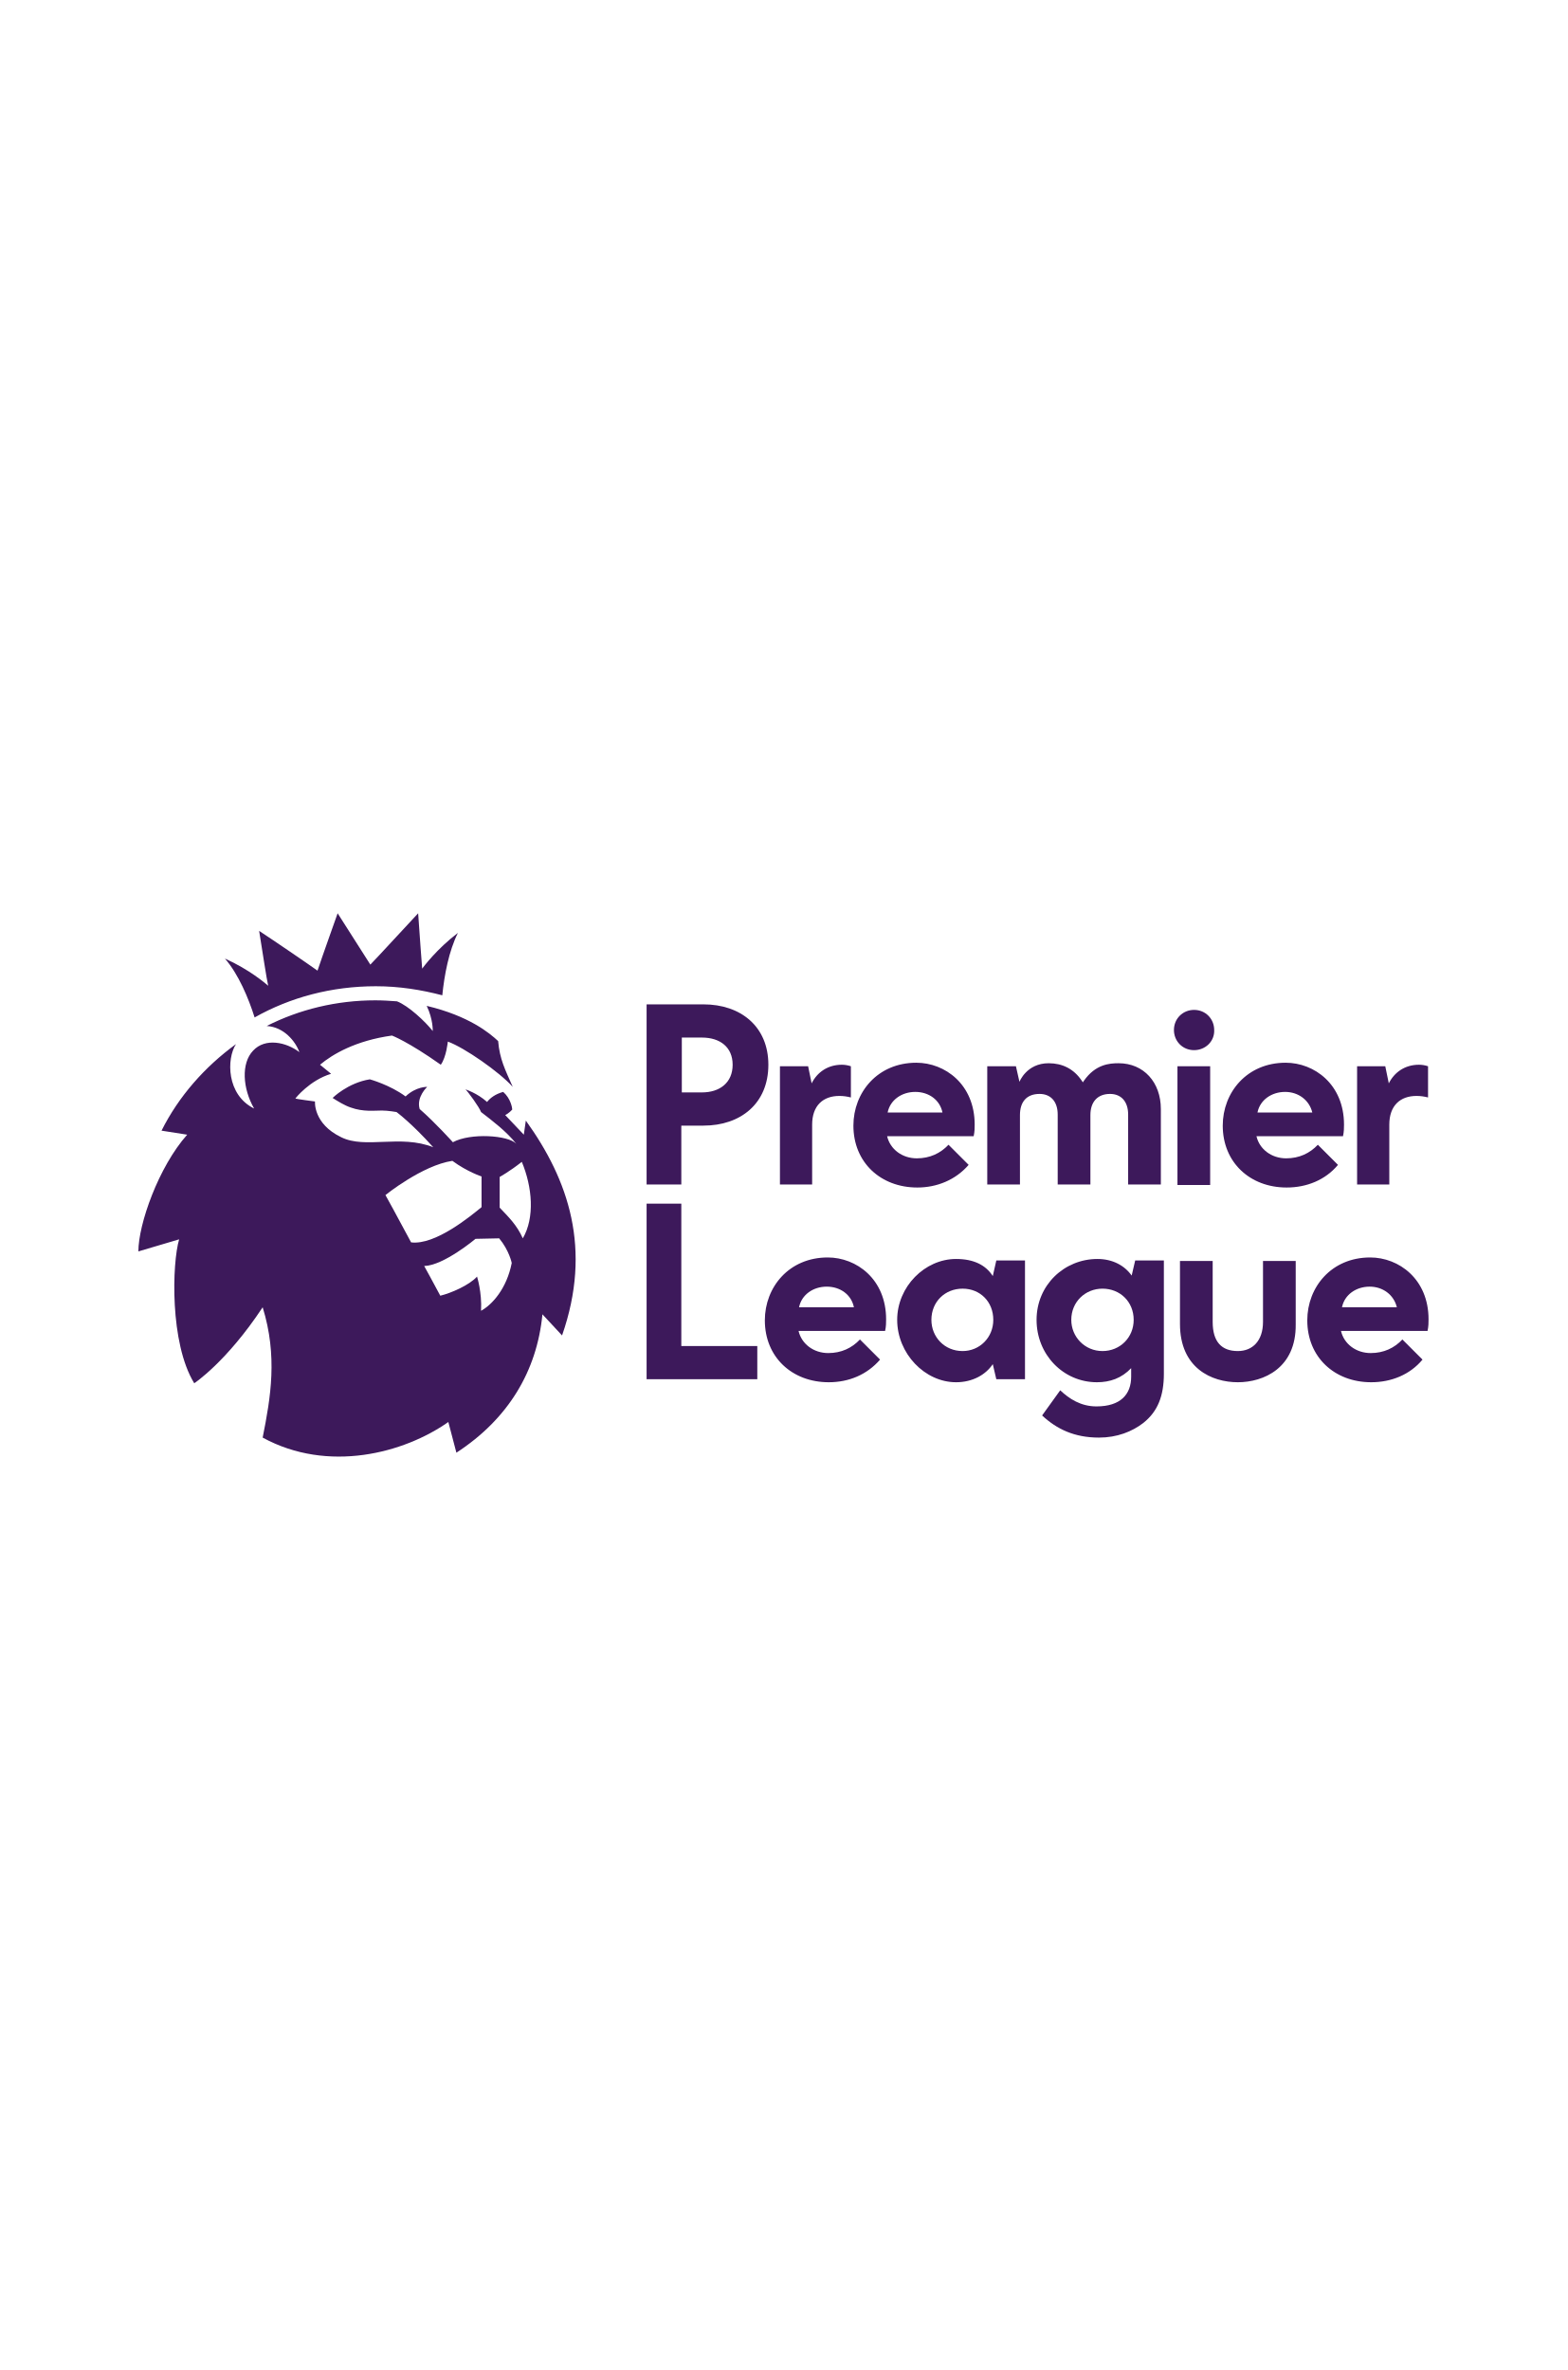
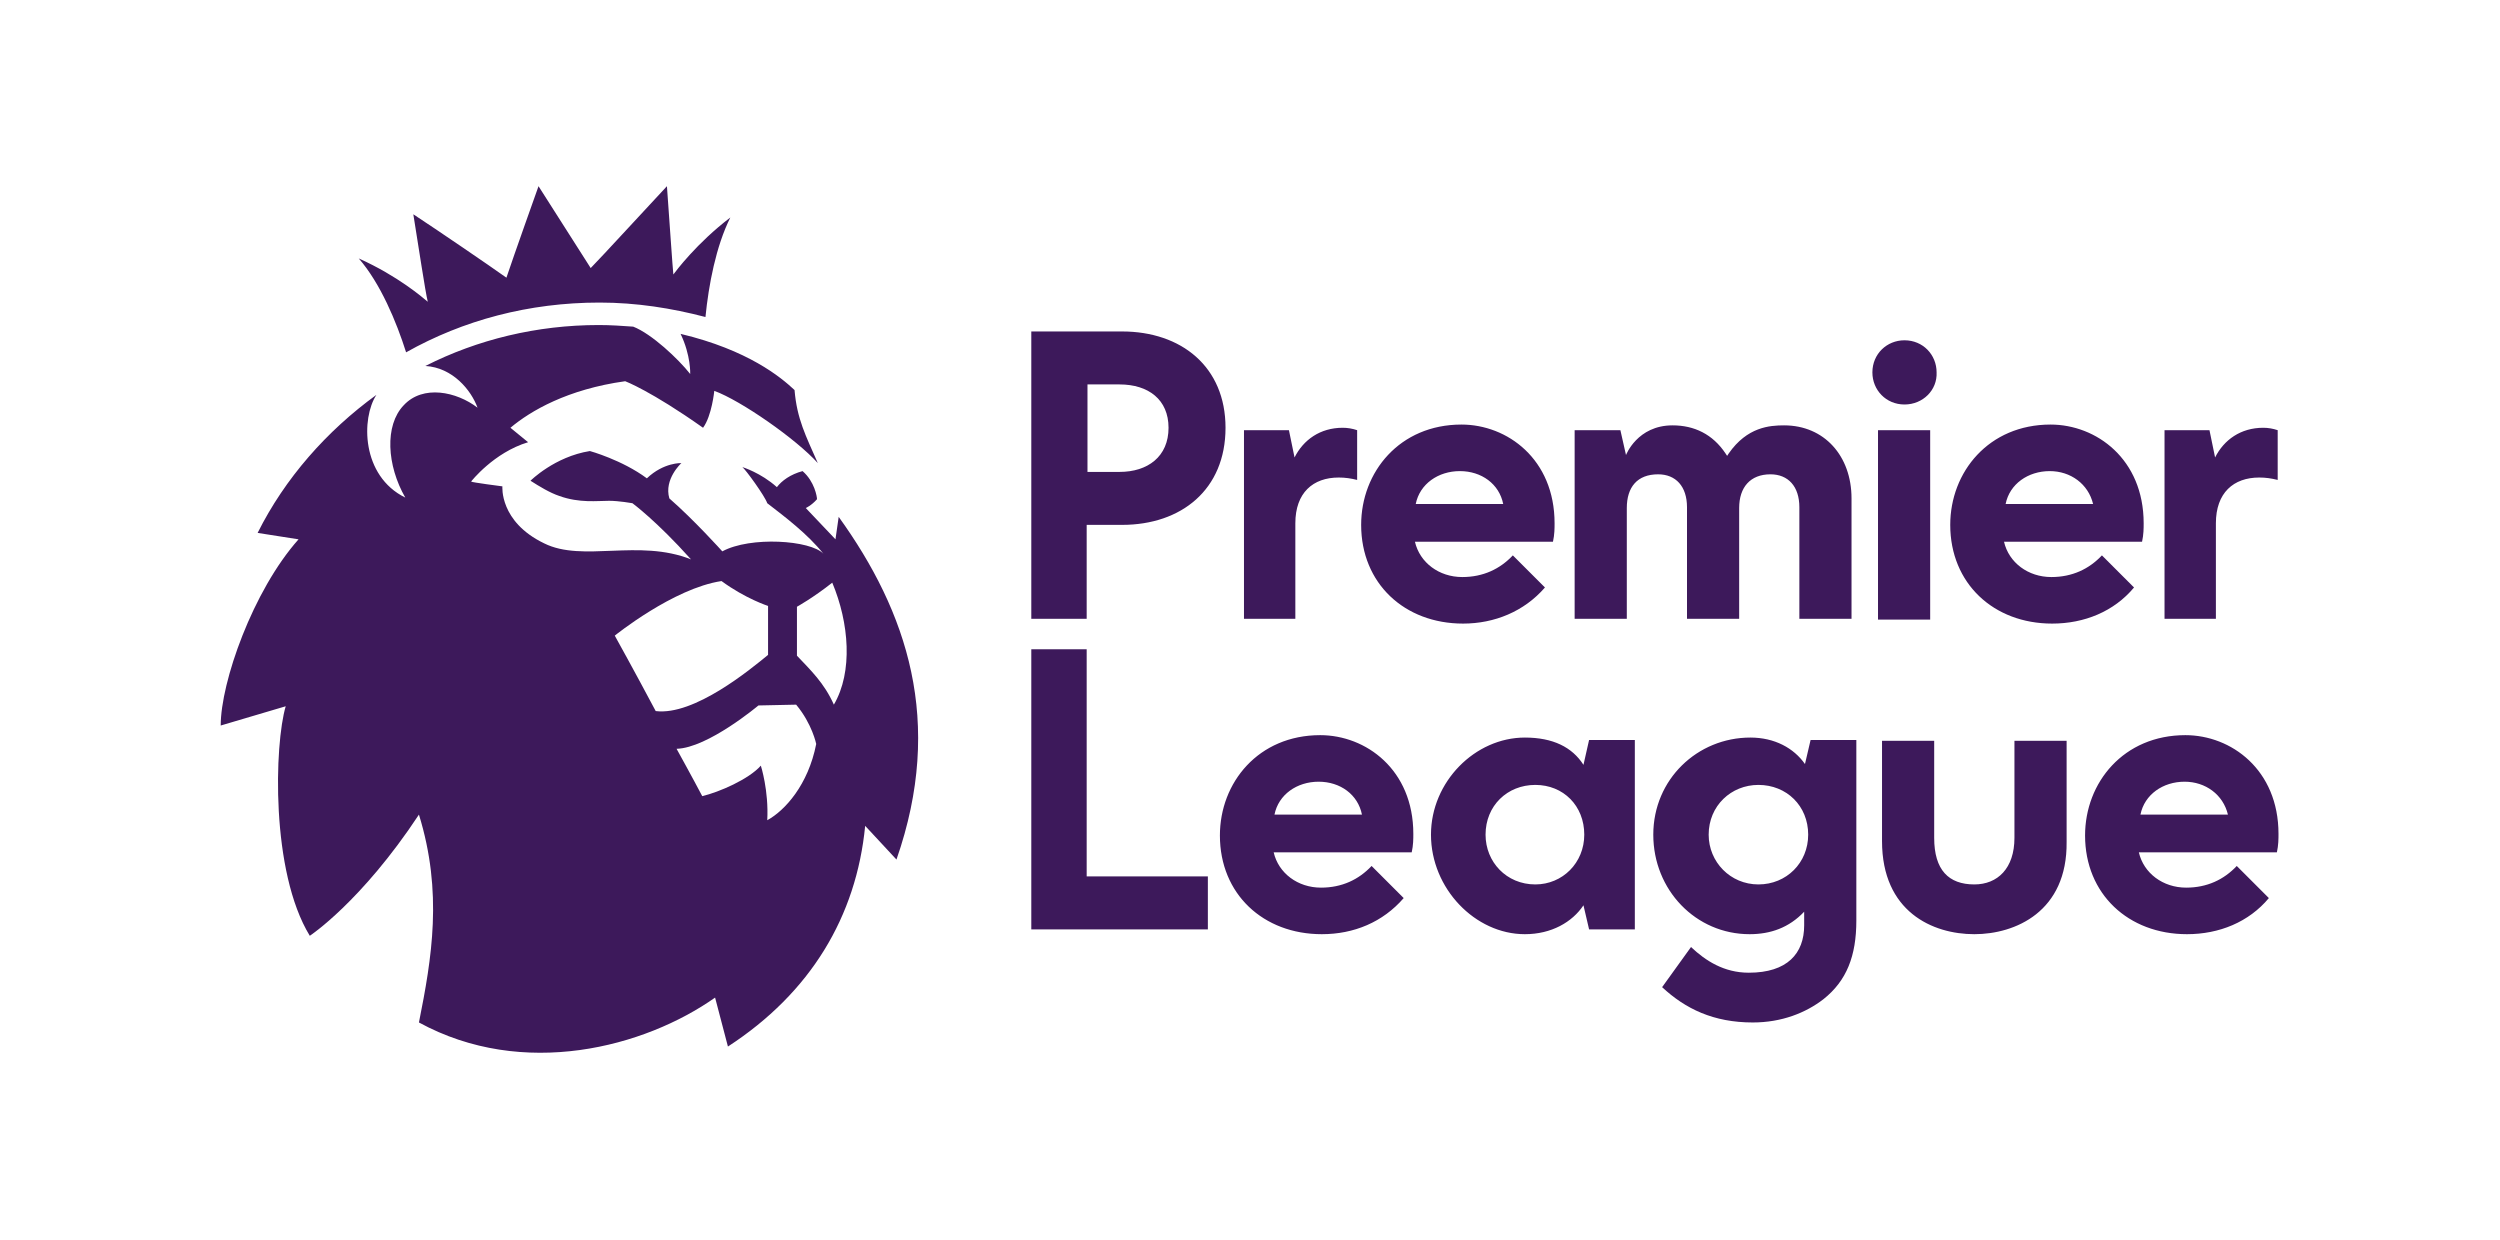
- <svg xmlns="http://www.w3.org/2000/svg" version="1.1" id="svg2" x="0px" y="0px" viewBox="0 0 311.5 471" style="enable-background:new 0 0 311.5 471;" xml:space="preserve">
+ <svg xmlns="http://www.w3.org/2000/svg" version="1.1" id="svg2" x="0px" y="0px" viewBox="0 0 311.5 154.4" style="enable-background:new 0 0 311.5 154.4;" xml:space="preserve">
  <style type="text/css">
	.st0{fill:#3D195B;}
</style>
-   <path id="path44_1_" class="st0" d="M224.9,253.5l0.7-3h5.7V273c0,4.4-1.2,7.5-4.1,9.8  c-2.2,1.7-5.2,2.9-8.8,2.9c-4.9,0-8.4-1.7-11.3-4.4l3.6-5c1.8,1.7,4.1,3.2,7.2,3.2c4.8,0,6.9-2.4,6.9-5.9v-1.7  c-1.9,2-4.2,2.8-6.8,2.8c-6.7,0-12-5.5-12-12.4c0-6.9,5.5-12.1,12.1-12.1C221.1,250.2,223.5,251.5,224.9,253.5 M219.1,256.1  c-3.4,0-6.2,2.6-6.2,6.2c0,3.4,2.7,6.2,6.2,6.2s6.2-2.7,6.2-6.2C225.3,258.7,222.6,256.1,219.1,256.1 M181.9,217  c-2.7,0-5,1.6-5.5,4.1h10.9C186.8,218.6,184.6,217,181.9,217 M182.3,236c-7.3,0-12.7-5-12.7-12.3c0-6.6,4.8-12.5,12.5-12.5  c5.7,0,11.6,4.3,11.6,12.3c0,0.6,0,1.4-0.2,2.3h-17.2c0.6,2.6,3,4.4,5.9,4.4c2.6,0,4.7-1,6.3-2.7l4,4  C189.9,234.5,186.2,236,182.3,236 M255.4,217c-2.7,0-5,1.6-5.5,4.1h10.9C260.2,218.6,258,217,255.4,217 M255.7,236  c-7.3,0-12.7-5-12.7-12.3c0-6.6,4.8-12.5,12.5-12.5c5.7,0,11.6,4.3,11.6,12.3c0,0.6,0,1.4-0.2,2.3h-17.2c0.6,2.6,3,4.4,5.9,4.4  c2.6,0,4.7-1,6.3-2.7l4,4C263.4,234.5,259.7,236,255.7,236 M272.2,255.7c-2.7,0-5,1.6-5.5,4.1h10.9  C277,257.3,274.8,255.7,272.2,255.7 M272.5,274.7c-7.3,0-12.7-5-12.7-12.3c0-6.6,4.8-12.5,12.5-12.5c5.7,0,11.6,4.3,11.6,12.3  c0,0.6,0,1.4-0.2,2.3h-17.2c0.6,2.6,3,4.4,5.9,4.4c2.6,0,4.7-1,6.3-2.7l4,4C280.2,273.2,276.5,274.7,272.5,274.7 M164.3,255.7  c-2.7,0-5,1.6-5.5,4.1h10.9C169.2,257.3,167,255.7,164.3,255.7 M164.7,274.7c-7.3,0-12.7-5-12.7-12.3c0-6.6,4.8-12.5,12.5-12.5  c5.7,0,11.6,4.3,11.6,12.3c0,0.6,0,1.4-0.2,2.3h-17.2c0.6,2.6,3,4.4,5.9,4.4c2.6,0,4.7-1,6.3-2.7l4,4  C172.3,273.2,168.7,274.7,164.7,274.7 M128.5,274.1v-34.9h6.9v28.3h15.1v6.6C150.6,274.1,128.5,274.1,128.5,274.1z M155,235.4v-23.5  h5.6l0.7,3.4c1.1-2.2,3.2-3.7,6-3.7c0.6,0,1.2,0.1,1.8,0.3v6.2c-0.8-0.2-1.5-0.3-2.3-0.3c-3.2,0-5.4,1.9-5.4,5.7v11.9H155L155,235.4  z M269.7,235.4v-23.5h5.6l0.7,3.4c1.1-2.2,3.2-3.7,6-3.7c0.6,0,1.2,0.1,1.8,0.3v6.2c-0.8-0.2-1.5-0.3-2.3-0.3  c-3.2,0-5.4,1.9-5.4,5.7v11.9H269.7L269.7,235.4z M224.2,221.5c0-2.6-1.4-4.1-3.6-4.1c-2.5,0-3.9,1.6-3.9,4.2v13.8h-6.5v-13.9  c0-2.6-1.4-4.1-3.6-4.1c-2.6,0-3.9,1.6-3.9,4.2v13.8h-6.5v-23.5h5.7l0.7,3.1c0,0,1.4-3.7,5.8-3.7c2.7,0,5,1.1,6.6,3.5l0.2,0.3  l0.2-0.3c2.3-3.3,5.1-3.5,6.9-3.5c5,0,8.4,3.8,8.4,9.1v15h-6.5L224.2,221.5L224.2,221.5L224.2,221.5z M237.3,208.7c-2.3,0-4-1.8-4-4  c0-2.3,1.8-4,4-4c2.3,0,4,1.8,4,4C241.4,206.9,239.6,208.7,237.3,208.7 M234,211.9h6.5v23.6H234V211.9z M191.3,256.1  c-3.5,0-6.2,2.6-6.2,6.2c0,3.4,2.6,6.2,6.2,6.2c3.4,0,6.1-2.7,6.1-6.2C197.4,258.7,194.8,256.1,191.3,256.1 M190,274.7  c-6.2,0-11.7-5.7-11.7-12.4c0-6.6,5.5-12.1,11.7-12.1c3.5,0,5.9,1.2,7.3,3.4l0.7-3.1h5.7v23.6H198l-0.7-3  C195.9,273.2,193.3,274.7,190,274.7 M246,274.7c-5.2,0-11.5-2.8-11.5-11.6v-12.5h6.5v12.1c0,4,1.8,5.8,5,5.8c2.9,0,5-2,5-5.8v-12.1  h6.5v12.6C257.6,271.9,251.1,274.7,246,274.7 M135.5,217.1h4c3.5,0,6.1-1.9,6.1-5.5c0-3.5-2.5-5.4-6.1-5.4h-4  C135.5,206.2,135.5,217.1,135.5,217.1z M128.5,235.4v-35.8h11.3c7.4,0,12.9,4.4,12.9,12c0,7.7-5.5,12.1-12.9,12.1h-4.4v11.7H128.5z" />
-   <path id="path56" class="st0" d="M103.7,230.9c-2.4,1.9-4.4,3-4.4,3v6.1c1.7,1.8,3.4,3.4,4.6,6.1  C106.3,242,105.8,235.9,103.7,230.9 M101.7,251c0,0-0.5-2.5-2.5-4.9l-4.7,0.1c0,0-6.3,5.3-10.2,5.4c0,0,2.1,3.8,3.2,5.9  c2.1-0.5,5.8-2.1,7.3-3.8c0,0,1,3.1,0.8,6.8C97.8,259.3,100.7,256.1,101.7,251 M95.7,239.9v-6.1c0,0-2.8-0.9-5.8-3.1  c-6,0.9-13.3,6.8-13.3,6.8s2.5,4.5,5.1,9.4C86.5,247.5,93.5,241.7,95.7,239.9 M111.7,265.4l-3.9-4.2c-1.1,11.3-6.8,20.8-17.1,27.5  l-1.6-6.1c-8.8,6.2-23.9,10.2-36.9,3.1c1.6-8,3-16.2,0-25.9c-7.2,10.9-13.6,15.1-13.6,15.1c-4.9-8-4.4-23.9-3-28.6l-8.1,2.4  c0-5.4,4-16.8,9.7-23.2l-5.1-0.8l0,0c3.4-6.8,8.6-12.7,14.8-17.2l0,0c-1.9,2.9-1.9,10.1,3.6,12.8c-2.3-4-2.6-9-0.2-11.5  c2.4-2.6,6.6-1.7,9.2,0.3c-0.8-2.2-3.1-5-6.5-5.2l0,0c6.5-3.3,13.9-5.1,21.6-5.1c1.5,0,2.9,0.1,4.3,0.2l0,0c2.3,0.9,5.6,4,7.1,5.9  c0,0,0.1-2.3-1.2-5c8.4,2,12.5,5.4,14.2,7c0.3,3.6,1.4,5.7,2.9,9.1c-2.7-3-9.6-7.8-12.9-9c0,0-0.3,3.1-1.4,4.6  c-6.5-4.6-9.7-5.8-9.7-5.8c-7.2,1-11.8,3.7-14.3,5.8l2.2,1.8c-4.3,1.3-7.1,4.9-7.1,4.9c0,0.1,3.9,0.6,3.9,0.6s-0.4,4.4,5.2,7.1  c4.8,2.4,11.8-0.6,18.3,2c-4.3-4.8-7.3-7-7.3-7s-1.7-0.3-2.9-0.3c-1.5,0-3.7,0.3-6.2-0.6c-1.2-0.4-2.5-1.2-3.6-1.9c0,0,3-3,7.4-3.7  c0,0,4,1.1,7.1,3.4c2.1-2,4.3-1.9,4.3-1.9s-2.2,2-1.5,4.4c3.1,2.7,6.6,6.6,6.6,6.6c3.5-1.9,11-1.4,12.6,0.3c-2-2.5-4.8-4.6-7-6.3  c-0.3-0.9-2.7-4.2-3.1-4.5c0,0,2.3,0.7,4.3,2.5c0.6-0.8,1.7-1.6,3.2-2c1.5,1.3,1.8,3.2,1.8,3.5c-0.7,0.8-1.4,1.1-1.4,1.1l3.7,3.9  l0.4-2.8C113,234.5,117.7,248.2,111.7,265.4 M44.7,190.5c4.9,2.2,8,4.9,8.6,5.4c-0.3-1.2-1.2-7.2-1.8-10.9c2.9,1.9,9.5,6.4,11.6,7.9  c0.9-2.7,4-11.4,4-11.4s5.6,8.8,6.5,10.2c1.2-1.2,7.8-8.4,9.5-10.2c0.3,4.1,0.7,10.1,0.8,11c0.3-0.4,2.9-3.9,7.1-7.1  c-1.8,3.6-2.7,8.4-3.1,12.4c-4.2-1.1-8.6-1.8-13.2-1.8c-8.8,0-17,2.2-24.1,6.2C49.4,198.4,47.4,193.6,44.7,190.5" />
+   <path id="path44_1_" class="st0" d="M224.9,95.2l0.7-3h5.7v22.5c0,4.4-1.2,7.5-4.1,9.8  c-2.2,1.7-5.2,2.9-8.8,2.9c-4.9,0-8.4-1.7-11.3-4.4l3.6-5c1.8,1.7,4.1,3.2,7.2,3.2c4.8,0,6.9-2.4,6.9-5.9v-1.7  c-1.9,2-4.2,2.8-6.8,2.8c-6.7,0-12-5.5-12-12.4s5.5-12.1,12.1-12.1C221.1,91.9,223.5,93.2,224.9,95.2 M219.1,97.8  c-3.4,0-6.2,2.6-6.2,6.2c0,3.4,2.7,6.2,6.2,6.2s6.2-2.7,6.2-6.2C225.3,100.4,222.6,97.8,219.1,97.8 M181.9,58.7  c-2.7,0-5,1.6-5.5,4.1h10.9C186.8,60.3,184.6,58.7,181.9,58.7 M182.3,77.7c-7.3,0-12.7-5-12.7-12.3c0-6.6,4.8-12.5,12.5-12.5  c5.7,0,11.6,4.3,11.6,12.3c0,0.6,0,1.4-0.2,2.3h-17.2c0.6,2.6,3,4.4,5.9,4.4c2.6,0,4.7-1,6.3-2.7l4,4  C189.9,76.2,186.2,77.7,182.3,77.7 M255.4,58.7c-2.7,0-5,1.6-5.5,4.1h10.9C260.2,60.3,258,58.7,255.4,58.7 M255.7,77.7  c-7.3,0-12.7-5-12.7-12.3c0-6.6,4.8-12.5,12.5-12.5c5.7,0,11.6,4.3,11.6,12.3c0,0.6,0,1.4-0.2,2.3h-17.2c0.6,2.6,3,4.4,5.9,4.4  c2.6,0,4.7-1,6.3-2.7l4,4C263.4,76.2,259.7,77.7,255.7,77.7 M272.2,97.4c-2.7,0-5,1.6-5.5,4.1h10.9C277,99,274.8,97.4,272.2,97.4   M272.5,116.4c-7.3,0-12.7-5-12.7-12.3c0-6.6,4.8-12.5,12.5-12.5c5.7,0,11.6,4.3,11.6,12.3c0,0.6,0,1.4-0.2,2.3h-17.2  c0.6,2.6,3,4.4,5.9,4.4c2.6,0,4.7-1,6.3-2.7l4,4C280.2,114.9,276.5,116.4,272.5,116.4 M164.3,97.4c-2.7,0-5,1.6-5.5,4.1h10.9  C169.2,99,167,97.4,164.3,97.4 M164.7,116.4c-7.3,0-12.7-5-12.7-12.3c0-6.6,4.8-12.5,12.5-12.5c5.7,0,11.6,4.3,11.6,12.3  c0,0.6,0,1.4-0.2,2.3h-17.2c0.6,2.6,3,4.4,5.9,4.4c2.6,0,4.7-1,6.3-2.7l4,4C172.3,114.9,168.7,116.4,164.7,116.4 M128.5,115.8V80.9  h6.9v28.3h15.1v6.6C150.6,115.8,128.5,115.8,128.5,115.8z M155,77.1V53.6h5.6l0.7,3.4c1.1-2.2,3.2-3.7,6-3.7c0.6,0,1.2,0.1,1.8,0.3  v6.2c-0.8-0.2-1.5-0.3-2.3-0.3c-3.2,0-5.4,1.9-5.4,5.7v11.9H155L155,77.1z M269.7,77.1V53.6h5.6L276,57c1.1-2.2,3.2-3.7,6-3.7  c0.6,0,1.2,0.1,1.8,0.3v6.2c-0.8-0.2-1.5-0.3-2.3-0.3c-3.2,0-5.4,1.9-5.4,5.7v11.9H269.7L269.7,77.1z M224.2,63.2  c0-2.6-1.4-4.1-3.6-4.1c-2.5,0-3.9,1.6-3.9,4.2v13.8h-6.5V63.2c0-2.6-1.4-4.1-3.6-4.1c-2.6,0-3.9,1.6-3.9,4.2v13.8h-6.5V53.6h5.7  l0.7,3.1c0,0,1.4-3.7,5.8-3.7c2.7,0,5,1.1,6.6,3.5l0.2,0.3l0.2-0.3c2.3-3.3,5.1-3.5,6.9-3.5c5,0,8.4,3.8,8.4,9.1v15h-6.5L224.2,63.2  L224.2,63.2L224.2,63.2z M237.3,50.4c-2.3,0-4-1.8-4-4c0-2.3,1.8-4,4-4c2.3,0,4,1.8,4,4C241.4,48.6,239.6,50.4,237.3,50.4 M234,53.6  h6.5v23.6H234V53.6z M191.3,97.8c-3.5,0-6.2,2.6-6.2,6.2c0,3.4,2.6,6.2,6.2,6.2c3.4,0,6.1-2.7,6.1-6.2  C197.4,100.4,194.8,97.8,191.3,97.8 M190,116.4c-6.2,0-11.7-5.7-11.7-12.4c0-6.6,5.5-12.1,11.7-12.1c3.5,0,5.9,1.2,7.3,3.4l0.7-3.1  h5.7v23.6H198l-0.7-3C195.9,114.9,193.3,116.4,190,116.4 M246,116.4c-5.2,0-11.5-2.8-11.5-11.6V92.3h6.5v12.1c0,4,1.8,5.8,5,5.8  c2.9,0,5-2,5-5.8V92.3h6.5v12.6C257.6,113.6,251.1,116.4,246,116.4 M135.5,58.8h4c3.5,0,6.1-1.9,6.1-5.5c0-3.5-2.5-5.4-6.1-5.4h-4  C135.5,47.9,135.5,58.8,135.5,58.8z M128.5,77.1V41.3h11.3c7.4,0,12.9,4.4,12.9,12c0,7.7-5.5,12.1-12.9,12.1h-4.4v11.7H128.5z" />
+   <path id="path56" class="st0" d="M103.7,72.6c-2.4,1.9-4.4,3-4.4,3v6.1c1.7,1.8,3.4,3.4,4.6,6.1  C106.3,83.7,105.8,77.6,103.7,72.6 M101.7,92.7c0,0-0.5-2.5-2.5-4.9l-4.7,0.1c0,0-6.3,5.3-10.2,5.4c0,0,2.1,3.8,3.2,5.9  c2.1-0.5,5.8-2.1,7.3-3.8c0,0,1,3.1,0.8,6.8C97.8,101,100.7,97.8,101.7,92.7 M95.7,81.6v-6.1c0,0-2.8-0.9-5.8-3.1  c-6,0.9-13.3,6.8-13.3,6.8s2.5,4.5,5.1,9.4C86.5,89.2,93.5,83.4,95.7,81.6 M111.7,107.1l-3.9-4.2c-1.1,11.3-6.8,20.8-17.1,27.5  l-1.6-6.1c-8.8,6.2-23.9,10.2-36.9,3.1c1.6-8,3-16.2,0-25.9c-7.2,10.9-13.6,15.1-13.6,15.1c-4.9-8-4.4-23.9-3-28.6l-8.1,2.4  c0-5.4,4-16.8,9.7-23.2l-5.1-0.8l0,0c3.4-6.8,8.6-12.7,14.8-17.2l0,0C45,52.1,45,59.3,50.5,62c-2.3-4-2.6-9-0.2-11.5  c2.4-2.6,6.6-1.7,9.2,0.3c-0.8-2.2-3.1-5-6.5-5.2l0,0c6.5-3.3,13.9-5.1,21.6-5.1c1.5,0,2.9,0.1,4.3,0.2l0,0c2.3,0.9,5.6,4,7.1,5.9  c0,0,0.1-2.3-1.2-5c8.4,2,12.5,5.4,14.2,7c0.3,3.6,1.4,5.7,2.9,9.1c-2.7-3-9.6-7.8-12.9-9c0,0-0.3,3.1-1.4,4.6  c-6.5-4.6-9.7-5.8-9.7-5.8c-7.2,1-11.8,3.7-14.3,5.8l2.2,1.8c-4.3,1.3-7.1,4.9-7.1,4.9c0,0.1,3.9,0.6,3.9,0.6s-0.4,4.4,5.2,7.1  c4.8,2.4,11.8-0.6,18.3,2c-4.3-4.8-7.3-7-7.3-7s-1.7-0.3-2.9-0.3c-1.5,0-3.7,0.3-6.2-0.6c-1.2-0.4-2.5-1.2-3.6-1.9c0,0,3-3,7.4-3.7  c0,0,4,1.1,7.1,3.4c2.1-2,4.3-1.9,4.3-1.9s-2.2,2-1.5,4.4c3.1,2.7,6.6,6.6,6.6,6.6c3.5-1.9,11-1.4,12.6,0.3c-2-2.5-4.8-4.6-7-6.3  c-0.3-0.9-2.7-4.2-3.1-4.5c0,0,2.3,0.7,4.3,2.5c0.6-0.8,1.7-1.6,3.2-2c1.5,1.3,1.8,3.2,1.8,3.5c-0.7,0.8-1.4,1.1-1.4,1.1l3.7,3.9  l0.4-2.8C113,76.2,117.7,89.9,111.7,107.1 M44.7,32.2c4.9,2.2,8,4.9,8.6,5.4c-0.3-1.2-1.2-7.2-1.8-10.9c2.9,1.9,9.5,6.4,11.6,7.9  c0.9-2.7,4-11.4,4-11.4s5.6,8.8,6.5,10.2c1.2-1.2,7.8-8.4,9.5-10.2c0.3,4.1,0.7,10.1,0.8,11c0.3-0.4,2.9-3.9,7.1-7.1  c-1.8,3.6-2.7,8.4-3.1,12.4c-4.2-1.1-8.6-1.8-13.2-1.8c-8.8,0-17,2.2-24.1,6.2C49.4,40.1,47.4,35.3,44.7,32.2" />
</svg>
